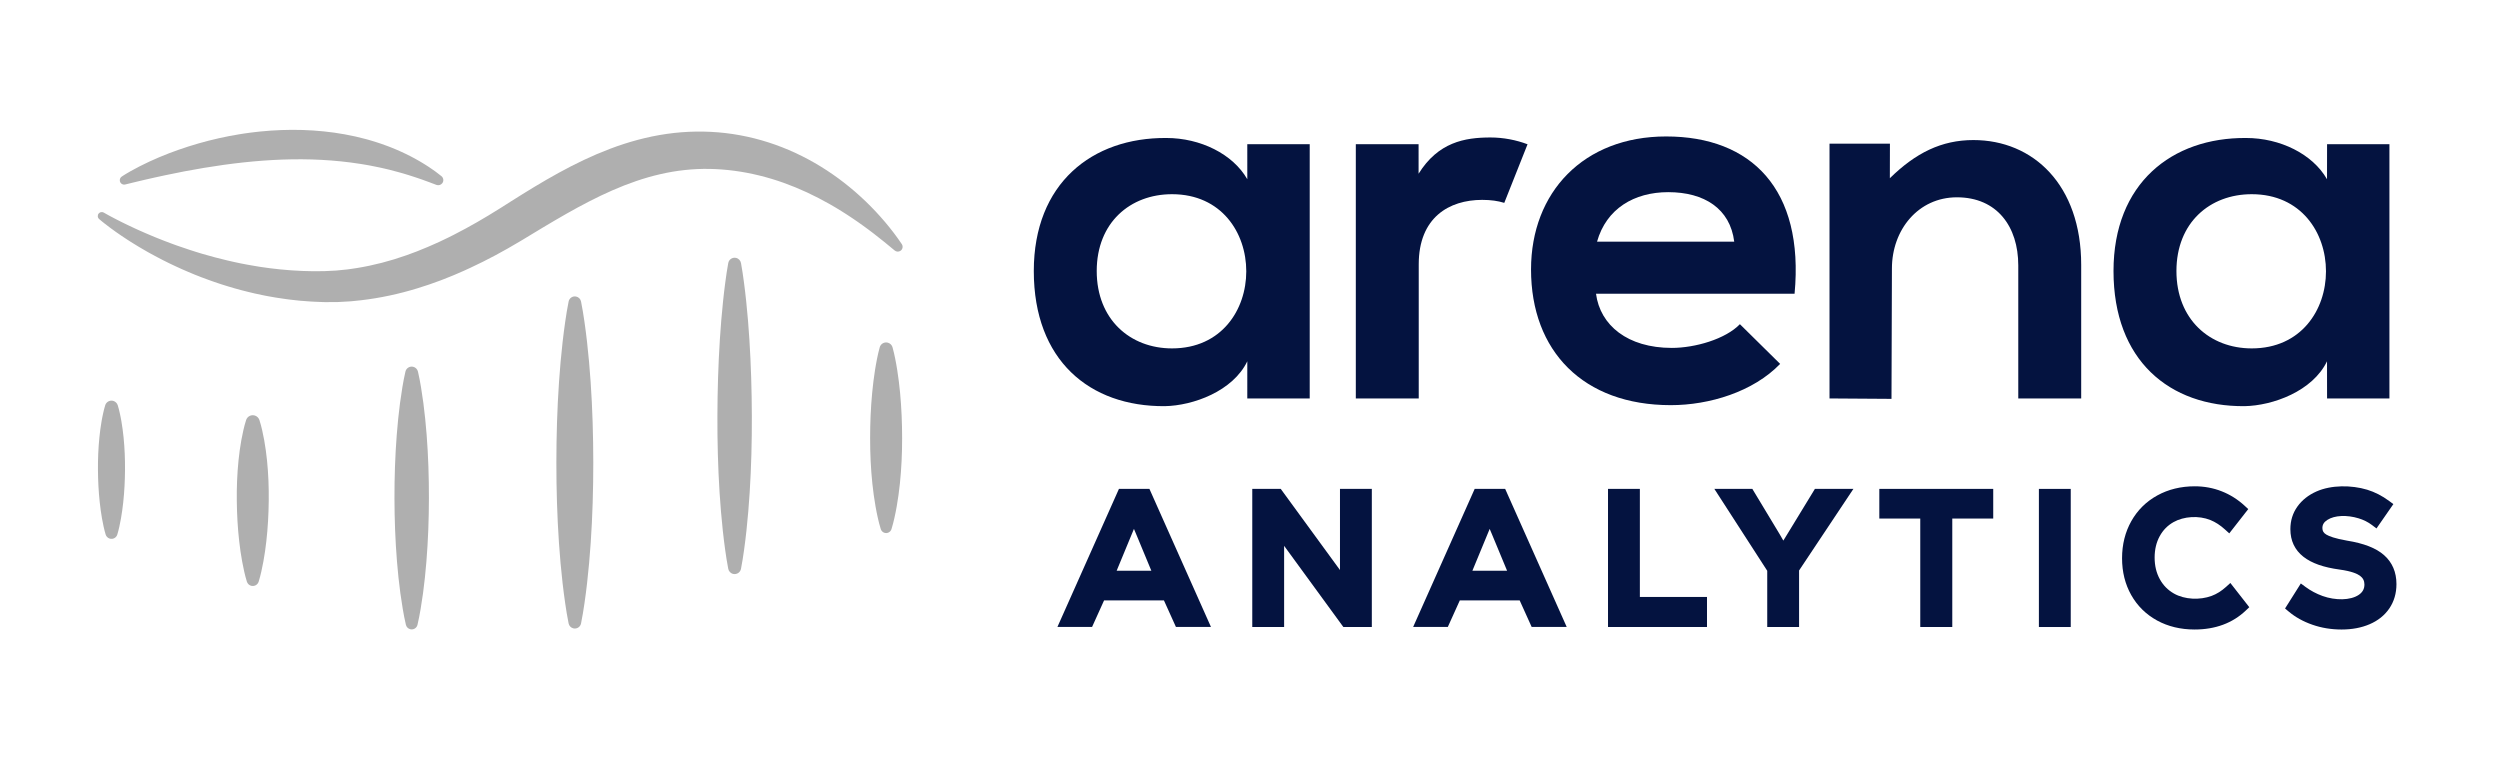
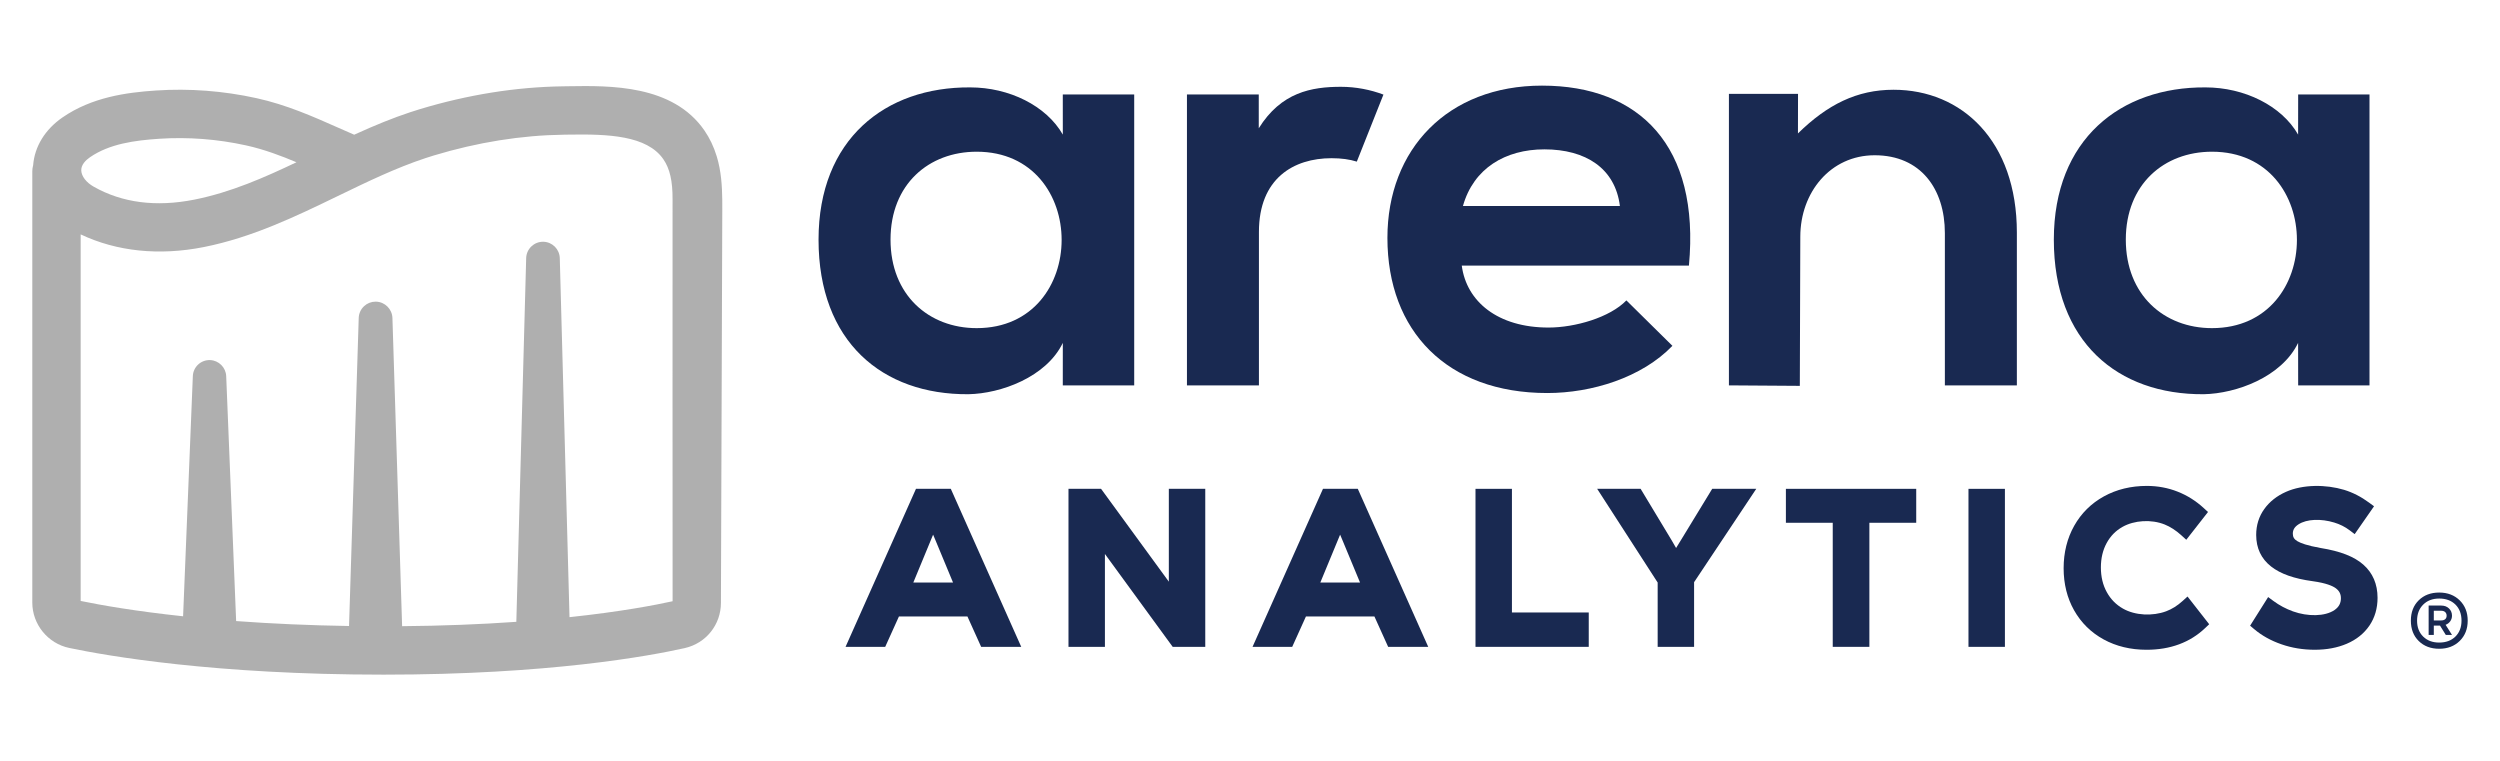
<svg xmlns="http://www.w3.org/2000/svg" width="100%" height="100%" viewBox="0 0 365 111" version="1.1" xml:space="preserve" style="fill-rule:evenodd;clip-rule:evenodd;stroke-linejoin:round;stroke-miterlimit:2;">
-   <g transform="matrix(1,0,0,1,-562,-2136)">
-     <g id="Artboard1" transform="matrix(1,0,0,1,-0.272833,-0.00843641)">
-       <rect x="562.273" y="2136.01" width="364.159" height="110.869" style="fill:none;" />
-       <g transform="matrix(1.0527,0,0,1.0527,-39.0478,-117.276)">
-         <g transform="matrix(1,0,0,1,728.485,2221.88)">
-           <path d="M0,-8.045C0.069,-7.878 0.147,-7.696 0.233,-7.494C0.347,-7.194 0.44,-6.969 0.495,-6.866L2.413,-2.244L-2.398,-2.244L0,-8.045ZM2.145,-13.6L-2.078,-13.6L-10.614,5.555L-5.807,5.555L-4.142,1.87L4.159,1.87L5.824,5.555L10.683,5.555L2.145,-13.6Z" style="fill:rgb(4,19,64);fill-rule:nonzero;" />
-         </g>
-         <g transform="matrix(1,0,0,1,757.06,2227.44)">
-           <path d="M0,-19.155L0,-7.9L-8.215,-19.155L-12.164,-19.155L-12.164,0L-7.747,0L-7.747,-11.256C-7.741,-11.248 -7.735,-11.241 -7.729,-11.233L0.468,0L4.417,0L4.417,-19.155L0,-19.155Z" style="fill:rgb(4,19,64);fill-rule:nonzero;" />
-         </g>
-         <g transform="matrix(1,0,0,1,777.823,2221.88)">
-           <path d="M0,-8.045C0.069,-7.878 0.147,-7.696 0.233,-7.494C0.347,-7.194 0.44,-6.969 0.495,-6.866L2.413,-2.244L-2.398,-2.244L0,-8.045ZM2.145,-13.6L-2.078,-13.6L-10.615,5.555L-5.807,5.555L-4.142,1.87L4.158,1.87L5.823,5.555L10.683,5.555L2.145,-13.6Z" style="fill:rgb(4,19,64);fill-rule:nonzero;" />
-         </g>
-         <g transform="matrix(1,0,0,1,798.651,2212.45)">
-           <path d="M0,10.823L0,-4.166L-4.417,-4.166L-4.417,14.989L9.312,14.989L9.312,10.823L0,10.823Z" style="fill:rgb(4,19,64);fill-rule:nonzero;" />
-         </g>
-         <g transform="matrix(1,0,0,1,822.928,2227.44)">
-           <path d="M0,-19.155L-3.796,-12.93C-4.015,-12.582 -4.209,-12.269 -4.378,-11.983C-4.528,-12.247 -4.703,-12.55 -4.9,-12.891L-8.677,-19.155L-13.946,-19.155L-6.611,-7.796L-6.611,0L-2.195,0L-2.195,-7.838L5.341,-19.155L0,-19.155Z" style="fill:rgb(4,19,64);fill-rule:nonzero;" />
-         </g>
-         <g transform="matrix(1,0,0,1,831.862,2227.44)">
-           <path d="M0,-19.155L0,-15.041L5.679,-15.041L5.679,0L10.119,0L10.119,-15.041L15.798,-15.041L15.798,-19.155L0,-19.155Z" style="fill:rgb(4,19,64);fill-rule:nonzero;" />
-         </g>
-         <g transform="matrix(1,0,0,1,-67.8585,1969.66)">
-           <rect x="921.852" y="238.627" width="4.417" height="19.155" style="fill:rgb(4,19,64);" />
-         </g>
-         <g transform="matrix(1,0,0,1,880.548,2214.38)">
-           <path d="M0,6.954L-0.594,7.493C-1.227,8.067 -1.901,8.49 -2.599,8.747C-4.223,9.35 -6.344,9.265 -7.825,8.42C-8.67,7.939 -9.313,7.284 -9.788,6.421C-10.262,5.564 -10.503,4.556 -10.503,3.427C-10.503,2.315 -10.266,1.318 -9.801,0.467C-9.332,-0.386 -8.704,-1.024 -7.878,-1.489C-6.46,-2.288 -4.4,-2.43 -2.769,-1.776C-2.077,-1.497 -1.396,-1.055 -0.746,-0.464L-0.151,0.075L2.481,-3.292L1.977,-3.758C1.032,-4.628 -0.035,-5.301 -1.193,-5.756C-2.36,-6.22 -3.621,-6.454 -4.938,-6.454C-6.856,-6.454 -8.604,-6.028 -10.129,-5.188C-11.666,-4.343 -12.881,-3.143 -13.738,-1.619C-14.589,-0.109 -15.02,1.622 -15.02,3.528C-15.02,5.419 -14.594,7.132 -13.751,8.625C-12.902,10.13 -11.696,11.318 -10.166,12.156C-8.648,12.987 -6.897,13.408 -4.963,13.408C-2.087,13.408 0.302,12.524 2.137,10.779L2.626,10.314L0,6.954Z" style="fill:rgb(4,19,64);fill-rule:nonzero;" />
-         </g>
-         <g transform="matrix(1,0,0,1,901.855,2218.05)">
-           <path d="M0,-0.585C-1.1,-1.554 -2.787,-2.212 -5.147,-2.592C-6.834,-2.886 -7.622,-3.204 -7.988,-3.421C-8.377,-3.65 -8.543,-3.922 -8.543,-4.331C-8.543,-4.804 -8.332,-5.153 -7.858,-5.461C-6.85,-6.118 -5.124,-6.169 -3.533,-5.686C-2.839,-5.479 -2.209,-5.162 -1.661,-4.748L-1.043,-4.278L1.301,-7.654L0.721,-8.084C-0.253,-8.805 -1.281,-9.331 -2.335,-9.651C-4.521,-10.306 -7.31,-10.324 -9.375,-9.403C-10.477,-8.914 -11.36,-8.216 -12,-7.326C-12.652,-6.419 -12.983,-5.36 -12.983,-4.179C-12.983,-2.58 -12.374,-1.293 -11.174,-0.352C-10.038,0.54 -8.388,1.123 -6.133,1.427C-4.472,1.656 -3.699,2.015 -3.341,2.277C-2.913,2.591 -2.713,2.977 -2.713,3.492C-2.713,4.103 -2.96,4.559 -3.486,4.923C-4.647,5.718 -6.744,5.726 -8.517,5.09C-9.38,4.778 -10.178,4.353 -10.888,3.828L-11.533,3.351L-13.721,6.823L-13.225,7.24C-12.303,8.019 -11.192,8.638 -9.924,9.076C-8.667,9.516 -7.307,9.739 -5.88,9.739C-4.439,9.739 -3.136,9.495 -2.005,9.01C-0.832,8.51 0.092,7.769 0.742,6.813C1.397,5.85 1.729,4.716 1.729,3.442C1.729,1.778 1.147,0.423 0,-0.585" style="fill:rgb(4,19,64);fill-rule:nonzero;" />
-         </g>
-         <g transform="matrix(1,0,0,1,733.765,2167.63)">
-           <path d="M0,21.171C-5.794,21.171 -10.442,17.166 -10.442,10.442C-10.442,3.719 -5.794,-0.215 0,-0.215C13.733,-0.215 13.733,21.171 0,21.171M10.442,-2.289C8.44,-5.794 3.935,-8.011 -0.786,-8.011C-11.086,-8.083 -19.169,-1.717 -19.169,10.442C-19.169,22.816 -11.444,29.254 -1.001,29.182C2.933,29.111 8.44,27.108 10.442,22.96L10.44,28.11L19.098,28.11L19.098,-7.153L10.44,-7.153L10.442,-2.289Z" style="fill:rgb(4,19,64);fill-rule:nonzero;" />
-         </g>
-         <g transform="matrix(1,0,0,1,777.926,2195.74)">
-           <path d="M0,-36.193C-3.577,-36.193 -7.245,-35.529 -9.963,-31.165L-9.964,-35.262L-18.669,-35.262L-18.669,0L-9.943,0L-9.943,-18.597C-9.943,-25.105 -5.723,-27.538 -1.145,-27.538C0.06,-27.538 1.047,-27.397 1.921,-27.123L5.148,-35.249C3.584,-35.84 1.81,-36.193 0,-36.193" style="fill:rgb(4,19,64);fill-rule:nonzero;" />
-         </g>
-         <g transform="matrix(1,0,0,1,792.713,2182.08)">
-           <path d="M0,-8.082C1.287,-12.66 5.15,-14.949 9.871,-14.949C14.878,-14.949 18.454,-12.66 19.026,-8.082L0,-8.082ZM9.585,-22.674C-1.859,-22.674 -9.155,-14.949 -9.155,-4.22C-9.155,7.081 -1.931,14.592 10.229,14.592C15.594,14.592 21.673,12.732 25.393,8.869L19.813,3.362C17.811,5.436 13.59,6.653 10.371,6.653C4.221,6.653 0.43,3.505 -0.143,-0.858L27.395,-0.858C28.754,-15.377 21.387,-22.674 9.585,-22.674" style="fill:rgb(4,19,64);fill-rule:nonzero;" />
-         </g>
-         <g transform="matrix(1,0,0,1,844.911,2195.8)">
-           <path d="M0,-35.894C-4.435,-35.894 -8.011,-34.106 -11.588,-30.601L-11.578,-35.393L-19.956,-35.393L-19.956,-0.059L-11.36,0L-11.301,-18.084C-11.301,-23.448 -7.653,-27.954 -2.289,-27.954C3.29,-27.954 6.223,-23.877 6.223,-18.513L6.223,-0.059L14.949,-0.059L14.949,-18.585C14.949,-29.671 8.297,-35.894 0,-35.894" style="fill:rgb(4,19,64);fill-rule:nonzero;" />
-         </g>
-         <g transform="matrix(1,0,0,1,883.511,2167.63)">
-           <path d="M0,21.171C-5.794,21.171 -10.442,17.166 -10.442,10.442C-10.442,3.719 -5.794,-0.215 0,-0.215C13.733,-0.215 13.733,21.171 0,21.171M10.45,-7.153L10.442,-2.289C8.44,-5.794 3.934,-8.011 -0.787,-8.011C-11.087,-8.083 -19.169,-1.717 -19.169,10.442C-19.169,22.816 -11.444,29.254 -1.002,29.182C2.933,29.111 8.44,27.108 10.442,22.96L10.45,28.11L19.098,28.11L19.098,-7.153L10.45,-7.153Z" style="fill:rgb(4,19,64);fill-rule:nonzero;" />
-         </g>
-         <g transform="matrix(1,0,0,1,588.109,2159.71)">
-           <path d="M0,5.254L0.313,5.052L0.625,4.86C0.832,4.735 1.043,4.615 1.253,4.494C1.675,4.257 2.101,4.029 2.531,3.811C3.393,3.372 4.27,2.971 5.158,2.592C6.937,1.84 8.765,1.205 10.626,0.667C12.487,0.132 14.386,-0.292 16.307,-0.608L17.028,-0.72L17.753,-0.821C17.994,-0.855 18.236,-0.881 18.479,-0.91C18.721,-0.939 18.963,-0.968 19.206,-0.99C19.691,-1.039 20.179,-1.079 20.666,-1.115C21.154,-1.143 21.643,-1.177 22.132,-1.191C24.088,-1.264 26.056,-1.207 28.014,-1.007C29.971,-0.807 31.918,-0.459 33.822,0.054C33.941,0.087 34.061,0.115 34.179,0.151L34.534,0.256C34.77,0.328 35.007,0.393 35.241,0.471L35.943,0.7C36.177,0.778 36.407,0.868 36.639,0.951L36.985,1.078C37.101,1.121 37.215,1.169 37.329,1.213C37.559,1.304 37.786,1.395 38.013,1.491C38.463,1.692 38.916,1.879 39.356,2.101C39.799,2.312 40.235,2.539 40.666,2.772C40.882,2.887 41.093,3.015 41.305,3.135C41.518,3.256 41.729,3.38 41.935,3.513C42.142,3.644 42.349,3.772 42.553,3.906C42.756,4.042 42.957,4.181 43.157,4.32L43.456,4.53C43.555,4.602 43.651,4.676 43.748,4.75C43.942,4.898 44.135,5.047 44.325,5.198C44.632,5.44 44.684,5.885 44.441,6.191C44.247,6.436 43.924,6.518 43.646,6.417L43.621,6.408C43.4,6.327 43.182,6.246 42.965,6.162L42.641,6.037L42.313,5.92L41.662,5.682C41.442,5.609 41.226,5.532 41.009,5.457C40.793,5.379 40.572,5.314 40.354,5.242C40.136,5.172 39.921,5.096 39.7,5.033C39.48,4.969 39.263,4.902 39.045,4.835C38.828,4.766 38.605,4.712 38.387,4.65C37.949,4.524 37.508,4.415 37.069,4.301C36.625,4.204 36.189,4.084 35.744,3.997C35.302,3.901 34.857,3.816 34.415,3.729C34.194,3.684 33.97,3.651 33.748,3.611C33.525,3.573 33.304,3.535 33.08,3.502C29.516,2.941 25.903,2.773 22.28,2.903C18.656,3.034 15.025,3.452 11.396,4.054C9.579,4.351 7.767,4.707 5.949,5.091C5.494,5.184 5.04,5.285 4.586,5.387C4.131,5.484 3.679,5.594 3.223,5.696C2.769,5.803 2.313,5.909 1.858,6.02L0.503,6.351L0.475,6.358C0.148,6.438 -0.182,6.238 -0.262,5.91C-0.325,5.652 -0.212,5.391 0,5.254" style="fill:rgb(175,175,175);fill-rule:nonzero;" />
-         </g>
-         <g transform="matrix(1,0,0,1,585.624,2171.11)">
-           <path d="M0,-1.137C0.125,-1.065 0.263,-0.987 0.396,-0.914L0.803,-0.69C1.075,-0.542 1.35,-0.397 1.626,-0.256L2.455,0.166L2.873,0.371C3.012,0.44 3.151,0.508 3.292,0.574C3.571,0.708 3.851,0.842 4.134,0.97L4.555,1.166L4.979,1.356C5.26,1.485 5.545,1.606 5.829,1.729C6.111,1.855 6.397,1.974 6.683,2.092L7.11,2.27L7.541,2.442C7.828,2.557 8.113,2.674 8.402,2.782C8.691,2.891 8.978,3.006 9.268,3.11L10.135,3.427C10.717,3.629 11.297,3.834 11.883,4.02C12.465,4.218 13.054,4.389 13.64,4.571C14.818,4.909 15.997,5.236 17.187,5.508C17.482,5.584 17.782,5.643 18.079,5.71C18.378,5.772 18.674,5.844 18.973,5.9C19.571,6.012 20.167,6.136 20.767,6.23C21.066,6.28 21.365,6.333 21.664,6.38L22.564,6.506L23.015,6.569L23.466,6.62L24.366,6.724C24.667,6.757 24.968,6.777 25.269,6.804L25.72,6.843C25.87,6.856 26.021,6.869 26.171,6.875L27.073,6.924C27.224,6.932 27.373,6.943 27.523,6.949L27.975,6.961L28.876,6.984C29.026,6.99 29.176,6.986 29.326,6.985L29.776,6.981L30.227,6.978L30.451,6.976C30.526,6.976 30.601,6.975 30.674,6.97L31.557,6.926L31.997,6.905L32.217,6.894L32.438,6.872L33.317,6.784L33.757,6.741C33.903,6.728 34.049,6.699 34.195,6.68L35.071,6.549C37.403,6.175 39.709,5.573 41.96,4.774L42.801,4.463L43.221,4.308C43.291,4.281 43.361,4.257 43.431,4.229L44.887,3.634C45.025,3.578 45.162,3.514 45.3,3.454L46.124,3.09C46.261,3.028 46.398,2.97 46.535,2.906L46.942,2.711C47.485,2.45 48.031,2.198 48.566,1.915C50.718,0.819 52.819,-0.399 54.883,-1.699L55.271,-1.941L55.667,-2.194L56.467,-2.703L58.079,-3.714C59.16,-4.388 60.258,-5.049 61.374,-5.696C62.489,-6.344 63.629,-6.967 64.791,-7.567C65.955,-8.164 67.146,-8.729 68.365,-9.253C69.586,-9.772 70.836,-10.248 72.115,-10.664C73.395,-11.076 74.703,-11.429 76.035,-11.705C77.366,-11.978 78.72,-12.174 80.083,-12.284C81.446,-12.391 82.817,-12.41 84.182,-12.342C86.907,-12.206 89.6,-11.706 92.171,-10.88C94.742,-10.054 97.186,-8.909 99.445,-7.519C100.576,-6.824 101.662,-6.067 102.699,-5.259C103.217,-4.853 103.724,-4.437 104.22,-4.01C104.468,-3.797 104.707,-3.574 104.951,-3.356C105.193,-3.138 105.429,-2.911 105.666,-2.689C105.901,-2.463 106.129,-2.23 106.36,-2.001C106.589,-1.77 106.813,-1.535 107.037,-1.3C107.258,-1.063 107.475,-0.821 107.692,-0.582C107.909,-0.341 108.119,-0.094 108.33,0.151C109.166,1.137 109.95,2.161 110.666,3.229C110.871,3.537 110.789,3.952 110.481,4.157C110.229,4.326 109.904,4.3 109.682,4.115L109.68,4.113C108.717,3.31 107.756,2.524 106.776,1.772L106.039,1.214C105.79,1.033 105.545,0.849 105.295,0.67C105.044,0.494 104.798,0.312 104.547,0.138C104.294,-0.034 104.044,-0.21 103.79,-0.378C103.535,-0.546 103.285,-0.719 103.029,-0.882C102.771,-1.044 102.519,-1.212 102.259,-1.369C101.745,-1.689 101.228,-2.001 100.703,-2.297C99.655,-2.893 98.591,-3.444 97.512,-3.946C95.353,-4.947 93.129,-5.747 90.864,-6.298C88.603,-6.851 86.298,-7.161 83.999,-7.203C82.852,-7.224 81.706,-7.171 80.566,-7.047C79.427,-6.926 78.294,-6.732 77.169,-6.472C76.044,-6.216 74.929,-5.894 73.823,-5.515C72.717,-5.14 71.621,-4.708 70.534,-4.231C69.446,-3.758 68.368,-3.237 67.297,-2.687C66.223,-2.139 65.159,-1.552 64.095,-0.95C63.03,-0.347 61.971,0.282 60.905,0.917L59.308,1.882L58.506,2.368L58.102,2.612L57.685,2.86C55.465,4.19 53.173,5.426 50.802,6.525C50.215,6.808 49.61,7.062 49.011,7.324L48.561,7.519C48.409,7.583 48.256,7.642 48.104,7.704L47.19,8.069C47.037,8.129 46.887,8.193 46.732,8.249L46.268,8.416L45.339,8.75L45.107,8.833C45.029,8.86 44.95,8.884 44.872,8.91L44.401,9.061L43.46,9.363C40.938,10.138 38.331,10.703 35.685,11.012L34.689,11.116C34.523,11.131 34.359,11.155 34.192,11.163L33.692,11.192L32.692,11.248L32.442,11.261L31.69,11.267L30.688,11.272C30.604,11.273 30.521,11.271 30.439,11.267L29.209,11.217C29.045,11.209 28.881,11.206 28.718,11.191L27.736,11.118L27.246,11.081C27.083,11.066 26.92,11.047 26.757,11.03L25.781,10.921C25.618,10.904 25.457,10.881 25.295,10.857L24.81,10.786C24.486,10.738 24.162,10.696 23.841,10.642L22.876,10.472L22.395,10.384L21.917,10.284L20.961,10.082C20.644,10.009 20.328,9.93 20.012,9.855C19.378,9.711 18.754,9.529 18.128,9.359C17.814,9.273 17.506,9.174 17.195,9.082C16.886,8.987 16.574,8.898 16.268,8.793L15.347,8.485C15.04,8.382 14.737,8.267 14.433,8.159C13.823,7.946 13.225,7.703 12.624,7.469C12.029,7.218 11.432,6.978 10.845,6.712C10.255,6.454 9.675,6.174 9.095,5.899L8.231,5.47C7.944,5.327 7.661,5.173 7.377,5.025C7.092,4.878 6.811,4.723 6.529,4.569L6.108,4.336L5.692,4.096C5.414,3.937 5.137,3.778 4.862,3.612C4.587,3.447 4.313,3.282 4.043,3.111L3.636,2.856L3.231,2.596C2.963,2.423 2.697,2.245 2.432,2.066C1.901,1.709 1.379,1.339 0.866,0.956C0.609,0.765 0.354,0.57 0.103,0.372C-0.024,0.273 -0.15,0.174 -0.274,0.072C-0.4,-0.032 -0.521,-0.132 -0.651,-0.244C-0.884,-0.443 -0.912,-0.793 -0.713,-1.025C-0.536,-1.231 -0.241,-1.277 -0.015,-1.146L0,-1.137Z" style="fill:rgb(175,175,175);fill-rule:nonzero;" />
-         </g>
-         <g transform="matrix(1,0,0,1,587.547,2214.57)">
-           <path d="M0,-17.886C0.117,-17.512 0.208,-17.139 0.29,-16.765C0.334,-16.578 0.368,-16.391 0.407,-16.204L0.511,-15.644C0.639,-14.896 0.736,-14.149 0.812,-13.402C0.96,-11.907 1.02,-10.412 1.009,-8.917C0.997,-7.423 0.924,-5.928 0.763,-4.433C0.682,-3.686 0.58,-2.938 0.448,-2.191C0.382,-1.817 0.311,-1.444 0.227,-1.07C0.144,-0.696 0.054,-0.323 -0.062,0.051C-0.198,0.497 -0.671,0.747 -1.116,0.609C-1.392,0.525 -1.594,0.307 -1.675,0.051C-1.789,-0.323 -1.88,-0.696 -1.963,-1.07C-2.047,-1.444 -2.117,-1.817 -2.185,-2.191C-2.315,-2.938 -2.418,-3.686 -2.498,-4.433C-2.659,-5.928 -2.733,-7.423 -2.744,-8.917C-2.755,-10.412 -2.696,-11.907 -2.547,-13.402C-2.473,-14.149 -2.375,-14.896 -2.246,-15.644L-2.144,-16.204C-2.104,-16.391 -2.07,-16.578 -2.026,-16.765C-1.944,-17.139 -1.853,-17.512 -1.736,-17.886C-1.586,-18.365 -1.076,-18.633 -0.597,-18.483C-0.303,-18.391 -0.087,-18.158 0,-17.886" style="fill:rgb(175,175,175);fill-rule:nonzero;" />
-         </g>
-         <g transform="matrix(1,0,0,1,607.195,2221.07)">
-           <path d="M0,-22.336C0.153,-21.869 0.272,-21.402 0.38,-20.935C0.487,-20.468 0.584,-20 0.667,-19.533C0.834,-18.599 0.959,-17.665 1.056,-16.731C1.246,-14.862 1.315,-12.994 1.294,-11.125C1.274,-9.257 1.171,-7.388 0.961,-5.52C0.854,-4.586 0.724,-3.651 0.552,-2.717C0.466,-2.25 0.374,-1.783 0.266,-1.316C0.158,-0.849 0.042,-0.382 -0.105,0.085C-0.248,0.536 -0.729,0.786 -1.179,0.643C-1.453,0.557 -1.654,0.34 -1.736,0.085C-1.884,-0.382 -2,-0.849 -2.107,-1.316C-2.216,-1.783 -2.308,-2.25 -2.394,-2.717C-2.565,-3.651 -2.696,-4.586 -2.803,-5.52C-3.014,-7.388 -3.116,-9.257 -3.136,-11.125C-3.157,-12.994 -3.088,-14.862 -2.897,-16.731C-2.801,-17.665 -2.676,-18.599 -2.509,-19.533C-2.426,-20 -2.329,-20.468 -2.222,-20.935C-2.114,-21.402 -1.995,-21.869 -1.842,-22.336C-1.675,-22.845 -1.127,-23.122 -0.618,-22.955C-0.316,-22.855 -0.094,-22.616 0,-22.336" style="fill:rgb(175,175,175);fill-rule:nonzero;" />
-         </g>
-         <g transform="matrix(1,0,0,1,629.183,2227.08)">
-           <path d="M0,-35.067C0.172,-34.335 0.307,-33.603 0.429,-32.872C0.551,-32.14 0.659,-31.408 0.755,-30.676C0.945,-29.213 1.094,-27.749 1.206,-26.285C1.433,-23.358 1.526,-20.431 1.522,-17.504C1.516,-14.576 1.411,-11.649 1.173,-8.722C1.056,-7.258 0.901,-5.795 0.706,-4.331C0.607,-3.599 0.496,-2.867 0.371,-2.136C0.246,-1.404 0.109,-0.672 -0.065,0.06C-0.171,0.503 -0.616,0.776 -1.059,0.67C-1.371,0.596 -1.599,0.352 -1.669,0.06C-1.844,-0.672 -1.98,-1.404 -2.105,-2.136C-2.23,-2.867 -2.342,-3.599 -2.44,-4.331C-2.636,-5.795 -2.79,-7.258 -2.908,-8.722C-3.146,-11.649 -3.25,-14.576 -3.257,-17.504C-3.261,-20.431 -3.167,-23.358 -2.94,-26.285C-2.828,-27.749 -2.68,-29.213 -2.489,-30.676C-2.394,-31.408 -2.285,-32.14 -2.163,-32.872C-2.041,-33.603 -1.906,-34.335 -1.734,-35.067C-1.622,-35.546 -1.143,-35.843 -0.663,-35.731C-0.323,-35.651 -0.075,-35.385 0,-35.067" style="fill:rgb(175,175,175);fill-rule:nonzero;" />
-         </g>
-         <g transform="matrix(1,0,0,1,651.802,2226.95)">
-           <path d="M0,-44.655C0.188,-43.725 0.336,-42.794 0.471,-41.864C0.607,-40.934 0.722,-40.003 0.83,-39.073C1.042,-37.212 1.206,-35.352 1.332,-33.491C1.587,-29.77 1.695,-26.048 1.699,-22.327C1.701,-18.606 1.593,-14.884 1.34,-11.163C1.214,-9.302 1.049,-7.442 0.837,-5.581C0.779,-5.116 0.728,-4.651 0.667,-4.186C0.604,-3.72 0.546,-3.255 0.475,-2.79C0.339,-1.86 0.19,-0.929 0,0.001C-0.097,0.477 -0.562,0.783 -1.037,0.686C-1.392,0.613 -1.653,0.335 -1.722,0.001C-1.912,-0.929 -2.061,-1.86 -2.196,-2.79C-2.268,-3.255 -2.325,-3.72 -2.388,-4.186C-2.449,-4.651 -2.501,-5.116 -2.558,-5.581C-2.771,-7.442 -2.936,-9.302 -3.061,-11.163C-3.313,-14.884 -3.423,-18.606 -3.421,-22.327C-3.417,-26.048 -3.309,-29.77 -3.054,-33.491C-2.928,-35.352 -2.764,-37.212 -2.552,-39.073C-2.443,-40.003 -2.329,-40.934 -2.192,-41.864C-2.058,-42.794 -1.91,-43.725 -1.722,-44.655C-1.625,-45.131 -1.162,-45.438 -0.687,-45.342C-0.33,-45.269 -0.068,-44.99 0,-44.655" style="fill:rgb(175,175,175);fill-rule:nonzero;" />
-         </g>
-         <g transform="matrix(1,0,0,1,673.986,2219.37)">
-           <path d="M0,-42.409C0.163,-41.525 0.291,-40.642 0.408,-39.758C0.527,-38.875 0.628,-37.991 0.722,-37.107C0.812,-36.224 0.897,-35.34 0.971,-34.456C1.044,-33.573 1.106,-32.689 1.165,-31.805C1.39,-28.271 1.493,-24.737 1.505,-21.202C1.518,-17.668 1.429,-14.133 1.206,-10.599C1.093,-8.831 0.948,-7.064 0.757,-5.297L0.604,-3.971C0.546,-3.53 0.495,-3.088 0.431,-2.646C0.309,-1.763 0.174,-0.879 0,0.005C-0.096,0.493 -0.568,0.81 -1.056,0.715C-1.425,0.643 -1.697,0.353 -1.766,0.005C-1.938,-0.879 -2.074,-1.763 -2.196,-2.646C-2.261,-3.088 -2.312,-3.53 -2.37,-3.971L-2.522,-5.297C-2.714,-7.064 -2.858,-8.831 -2.972,-10.599C-3.194,-14.133 -3.283,-17.668 -3.271,-21.202C-3.259,-24.737 -3.155,-28.271 -2.93,-31.805C-2.872,-32.689 -2.81,-33.573 -2.736,-34.456C-2.662,-35.34 -2.578,-36.224 -2.487,-37.107C-2.394,-37.991 -2.293,-38.875 -2.174,-39.758C-2.057,-40.642 -1.929,-41.525 -1.766,-42.409C-1.676,-42.897 -1.207,-43.219 -0.72,-43.129C-0.344,-43.06 -0.066,-42.763 0,-42.409" style="fill:rgb(175,175,175);fill-rule:nonzero;" />
-         </g>
-         <g transform="matrix(1,0,0,1,695.002,2213.73)">
-           <path d="M0,-25.085C0.148,-24.56 0.264,-24.034 0.37,-23.509C0.425,-23.246 0.472,-22.983 0.52,-22.72C0.568,-22.458 0.611,-22.195 0.653,-21.932C0.82,-20.881 0.947,-19.83 1.048,-18.779C1.245,-16.677 1.332,-14.575 1.332,-12.473C1.334,-10.371 1.24,-8.269 1.021,-6.167C0.909,-5.116 0.769,-4.065 0.582,-3.014C0.491,-2.488 0.384,-1.963 0.267,-1.437C0.149,-0.912 0.02,-0.386 -0.146,0.139C-0.275,0.548 -0.712,0.775 -1.121,0.646C-1.37,0.567 -1.553,0.37 -1.627,0.139C-1.793,-0.386 -1.923,-0.912 -2.041,-1.437C-2.158,-1.963 -2.266,-2.488 -2.356,-3.014C-2.543,-4.065 -2.683,-5.116 -2.795,-6.167C-3.015,-8.269 -3.108,-10.371 -3.106,-12.473C-3.106,-14.575 -3.02,-16.677 -2.821,-18.779C-2.721,-19.83 -2.594,-20.881 -2.427,-21.932C-2.386,-22.195 -2.343,-22.458 -2.294,-22.72C-2.246,-22.983 -2.199,-23.246 -2.145,-23.509C-2.038,-24.034 -1.922,-24.56 -1.773,-25.085C-1.636,-25.575 -1.126,-25.86 -0.637,-25.721C-0.317,-25.631 -0.085,-25.382 0,-25.085" style="fill:rgb(175,175,175);fill-rule:nonzero;" />
-         </g>
-       </g>
+   <g transform="matrix(0.124765,0,0,0.124765,159.73,48.5755)">
+     <g transform="matrix(8.33333,0,0,8.33333,-188.325,313.985)">
+       <path d="M0,-9.32C0.081,-9.127 0.171,-8.916 0.271,-8.682C0.402,-8.334 0.511,-8.074 0.573,-7.955L2.796,-2.6L-2.778,-2.6L0,-9.32ZM2.485,-15.755L-2.406,-15.755L-12.295,6.435L-6.727,6.435L-4.797,2.165L4.818,2.165L6.746,6.435L12.375,6.435L2.485,-15.755Z" style="fill:rgb(25,41,81);fill-rule:nonzero;" />
+     </g>
+     <g transform="matrix(8.33333,0,0,8.33333,87.5208,367.605)">
+       <path d="M0,-22.189L0,-9.152L-9.516,-22.189L-14.091,-22.189L-14.091,0L-8.975,0L-8.975,-13.039C-8.968,-13.03 -8.961,-13.021 -8.954,-13.012L0.543,0L5.116,0L5.116,-22.189L0,-22.189Z" style="fill:rgb(25,41,81);fill-rule:nonzero;" />
+     </g>
+     <g transform="matrix(8.33333,0,0,8.33333,287.952,313.985)">
+       <path d="M0,-9.32C0.08,-9.127 0.17,-8.916 0.271,-8.682C0.401,-8.334 0.511,-8.074 0.573,-7.955L2.796,-2.6L-2.778,-2.6L0,-9.32ZM2.484,-15.755L-2.407,-15.755L-12.297,6.435L-6.727,6.435L-4.798,2.165L4.817,2.165L6.746,6.435L12.374,6.435L2.484,-15.755Z" style="fill:rgb(25,41,81);fill-rule:nonzero;" />
+     </g>
+     <g transform="matrix(8.33333,0,0,8.33333,489.011,222.913)">
+       <path d="M0,12.537L0,-4.826L-5.116,-4.826L-5.116,17.363L10.787,17.363L10.787,12.537L0,12.537Z" style="fill:rgb(25,41,81);fill-rule:nonzero;" />
+     </g>
+     <g transform="matrix(8.33333,0,0,8.33333,723.369,367.605)">
+       <path d="M0,-22.189L-4.396,-14.977C-4.65,-14.575 -4.876,-14.211 -5.071,-13.881C-5.245,-14.187 -5.447,-14.537 -5.677,-14.932L-10.051,-22.189L-16.154,-22.189L-7.658,-9.03L-7.658,0L-2.543,0L-2.543,-9.08L6.187,-22.189L0,-22.189Z" style="fill:rgb(25,41,81);fill-rule:nonzero;" />
+     </g>
+     <g transform="matrix(8.33333,0,0,8.33333,809.607,367.605)">
+       <path d="M0,-22.189L0,-17.423L6.578,-17.423L6.578,0L11.723,0L11.723,-17.423L18.301,-17.423L18.301,-22.189L0,-22.189Z" style="fill:rgb(25,41,81);fill-rule:nonzero;" />
+     </g>
+     <g transform="matrix(8.33333,0,0,8.33333,-7469.73,-4331.72)">
+       <rect x="1019.16" y="541.731" width="5.116" height="22.189" style="fill:rgb(25,41,81);" />
+     </g>
+     <g transform="matrix(8.33333,0,0,8.33333,1279.59,241.585)">
+       <path d="M0,8.055L-0.687,8.679C-1.421,9.344 -2.202,9.834 -3.011,10.132C-4.892,10.831 -7.349,10.732 -9.064,9.753C-10.044,9.196 -10.788,8.437 -11.338,7.437C-11.888,6.445 -12.166,5.277 -12.166,3.97C-12.166,2.68 -11.892,1.526 -11.353,0.54C-10.811,-0.448 -10.083,-1.187 -9.126,-1.726C-7.483,-2.651 -5.097,-2.815 -3.207,-2.058C-2.406,-1.735 -1.617,-1.223 -0.863,-0.538L-0.175,0.087L2.875,-3.814L2.29,-4.353C1.196,-5.362 -0.04,-6.141 -1.383,-6.669C-2.734,-7.206 -4.194,-7.477 -5.721,-7.477C-7.942,-7.477 -9.966,-6.983 -11.733,-6.011C-13.514,-5.032 -14.921,-3.642 -15.914,-1.876C-16.899,-0.127 -17.398,1.879 -17.398,4.086C-17.398,6.276 -16.904,8.262 -15.929,9.991C-14.946,11.734 -13.55,13.11 -11.776,14.081C-10.018,15.044 -7.989,15.532 -5.748,15.532C-2.418,15.532 0.35,14.507 2.475,12.486L3.042,11.947L0,8.055Z" style="fill:rgb(25,41,81);fill-rule:nonzero;" />
+     </g>
+     <g transform="matrix(8.33333,0,0,8.33333,1485.28,277.004)">
+       <path d="M0,-0.678C-1.274,-1.801 -3.229,-2.563 -5.963,-3.003C-7.917,-3.344 -8.83,-3.712 -9.255,-3.964C-9.705,-4.229 -9.896,-4.543 -9.896,-5.017C-9.896,-5.565 -9.652,-5.97 -9.104,-6.326C-7.935,-7.088 -5.937,-7.146 -4.094,-6.587C-3.289,-6.347 -2.56,-5.981 -1.925,-5.5L-1.209,-4.957L1.507,-8.866L0.834,-9.365C-0.293,-10.201 -1.484,-10.809 -2.705,-11.18C-5.237,-11.939 -8.469,-11.959 -10.86,-10.892C-12.137,-10.326 -13.16,-9.518 -13.901,-8.487C-14.657,-7.436 -15.041,-6.21 -15.041,-4.842C-15.041,-2.989 -14.335,-1.498 -12.944,-0.409C-11.628,0.624 -9.717,1.301 -7.105,1.653C-5.181,1.918 -4.285,2.334 -3.871,2.637C-3.375,3.001 -3.144,3.447 -3.144,4.045C-3.144,4.752 -3.43,5.28 -4.039,5.702C-5.385,6.623 -7.812,6.632 -9.866,5.895C-10.866,5.534 -11.79,5.042 -12.613,4.434L-13.361,3.881L-15.895,7.903L-15.32,8.386C-14.253,9.289 -12.966,10.006 -11.497,10.513C-10.04,11.023 -8.465,11.281 -6.812,11.281C-5.144,11.281 -3.633,10.998 -2.322,10.437C-0.965,9.857 0.105,8.999 0.858,7.892C1.618,6.776 2.002,5.462 2.002,3.987C2.002,2.06 1.328,0.49 0,-0.678" style="fill:rgb(25,41,81);fill-rule:nonzero;" />
+     </g>
+     <g transform="matrix(8.33333,0,0,8.33333,1581.1,338.647)">
+       <path d="M0,-0.406C0.135,-0.522 0.203,-0.687 0.203,-0.9C0.203,-1.112 0.135,-1.281 0,-1.407C-0.136,-1.533 -0.329,-1.596 -0.581,-1.596L-1.597,-1.596L-1.597,-0.232L-0.581,-0.232C-0.329,-0.232 -0.136,-0.29 0,-0.406M0.711,-0.116C0.546,0.116 0.328,0.281 0.058,0.377L0.957,1.8L0.087,1.8L-0.726,0.493L-1.597,0.493L-1.597,1.8L-2.322,1.8L-2.322,-2.322L-0.552,-2.322C-0.106,-2.322 0.256,-2.186 0.537,-1.915C0.816,-1.644 0.957,-1.306 0.957,-0.9C0.957,-0.609 0.875,-0.348 0.711,-0.116M1.437,2.032C2.007,1.471 2.293,0.726 2.293,-0.203C2.293,-1.151 2.007,-1.905 1.437,-2.467C0.865,-3.028 0.105,-3.308 -0.842,-3.308C-1.771,-3.308 -2.521,-3.023 -3.091,-2.452C-3.662,-1.881 -3.947,-1.132 -3.947,-0.203C-3.947,0.726 -3.662,1.471 -3.091,2.032C-2.521,2.594 -1.771,2.873 -0.842,2.873C0.105,2.873 0.865,2.594 1.437,2.032M2.046,-3.047C2.79,-2.312 3.163,-1.364 3.163,-0.203C3.163,0.958 2.79,1.906 2.046,2.641C1.301,3.377 0.338,3.744 -0.842,3.744C-2.022,3.744 -2.98,3.381 -3.715,2.656C-4.451,1.93 -4.818,0.978 -4.818,-0.203C-4.818,-1.383 -4.451,-2.336 -3.715,-3.062C-2.98,-3.787 -2.022,-4.15 -0.842,-4.15C0.338,-4.15 1.301,-3.782 2.046,-3.047" style="fill:rgb(25,41,81);fill-rule:nonzero;" />
+     </g>
+     <g transform="matrix(8.33333,0,0,8.33333,-137.348,-209.732)">
+       <path d="M0,24.525C-6.712,24.525 -12.097,19.886 -12.097,12.097C-12.097,4.308 -6.712,-0.249 0,-0.249C15.908,-0.249 15.908,24.525 0,24.525M12.097,-2.651C9.777,-6.712 4.557,-9.28 -0.911,-9.28C-12.843,-9.363 -22.205,-1.989 -22.205,12.097C-22.205,26.431 -13.257,33.888 -1.16,33.805C3.396,33.723 9.777,31.402 12.097,26.598L12.094,32.563L22.122,32.563L22.122,-8.285L12.094,-8.285L12.097,-2.651Z" style="fill:rgb(25,41,81);fill-rule:nonzero;" />
+     </g>
+     <g transform="matrix(8.33333,0,0,8.33333,288.937,61.625)">
+       <path d="M0,-41.926C-4.144,-41.926 -8.393,-41.157 -11.541,-36.102L-11.542,-40.848L-21.626,-40.848L-21.626,0L-11.518,0L-11.518,-21.542C-11.518,-29.082 -6.629,-31.9 -1.325,-31.9C0.069,-31.9 1.213,-31.737 2.227,-31.42L5.965,-40.832C4.152,-41.517 2.097,-41.926 0,-41.926" style="fill:rgb(25,41,81);fill-rule:nonzero;" />
+     </g>
+     <g transform="matrix(8.33333,0,0,8.33333,431.686,-70.2625)">
+       <path d="M0,-9.362C1.491,-14.665 5.966,-17.316 11.435,-17.316C17.234,-17.316 21.377,-14.665 22.041,-9.362L0,-9.362ZM11.104,-26.265C-2.154,-26.265 -10.605,-17.316 -10.605,-4.888C-10.605,8.203 -2.236,16.903 11.849,16.903C18.063,16.903 25.105,14.75 29.415,10.274L22.952,3.895C20.632,6.297 15.743,7.707 12.015,7.707C4.889,7.707 0.497,4.061 -0.165,-0.993L31.734,-0.993C33.309,-17.813 24.774,-26.265 11.104,-26.265" style="fill:rgb(25,41,81);fill-rule:nonzero;" />
+     </g>
+     <g transform="matrix(8.33333,0,0,8.33333,935.576,62.1967)">
+       <path d="M0,-41.58C-5.137,-41.58 -9.28,-39.509 -13.423,-35.448L-13.413,-41L-23.117,-41L-23.117,-0.069L-13.16,0L-13.092,-20.949C-13.092,-27.163 -8.866,-32.382 -2.651,-32.382C3.811,-32.382 7.208,-27.66 7.208,-21.445L7.208,-0.069L17.317,-0.069L17.317,-21.529C17.317,-34.372 9.611,-41.58 0,-41.58" style="fill:rgb(25,41,81);fill-rule:nonzero;" />
+     </g>
+     <g transform="matrix(8.33333,0,0,8.33333,1308.19,-209.732)">
+       <path d="M0,24.525C-6.712,24.525 -12.098,19.886 -12.098,12.097C-12.098,4.308 -6.712,-0.249 0,-0.249C15.908,-0.249 15.908,24.525 0,24.525M12.105,-8.285L12.097,-2.651C9.777,-6.712 4.557,-9.28 -0.911,-9.28C-12.843,-9.363 -22.205,-1.989 -22.205,12.097C-22.205,26.431 -13.258,33.888 -1.16,33.805C3.396,33.723 9.777,31.402 12.097,26.598L12.105,32.563L22.123,32.563L22.123,-8.285L12.105,-8.285Z" style="fill:rgb(25,41,81);fill-rule:nonzero;" />
+     </g>
+     <g transform="matrix(8.33333,0,0,8.33333,-493.167,-204.429)">
+       <path d="M0,62.24C-2.383,62.766 -7.255,63.707 -14.477,64.476L-15.843,14.055C-15.88,12.802 -16.888,11.794 -18.139,11.76C-18.16,11.759 -18.182,11.759 -18.203,11.759C-19.476,11.759 -20.527,12.776 -20.562,14.056L-21.945,65.131C-27.034,65.489 -32.428,65.695 -37.983,65.743L-39.343,22.463C-39.385,21.217 -40.393,20.21 -41.636,20.171C-41.661,20.17 -41.688,20.17 -41.712,20.17C-42.316,20.17 -42.889,20.396 -43.332,20.812C-43.793,21.244 -44.058,21.832 -44.077,22.463L-45.436,65.717C-50.896,65.631 -56.227,65.398 -61.29,65.024L-62.686,30.623C-62.738,29.412 -63.726,28.426 -64.933,28.376C-66.232,28.324 -67.318,29.332 -67.371,30.624L-68.739,64.353C-75.483,63.63 -80.247,62.793 -83.122,62.199L-83.122,10.724C-78.055,13.13 -72.088,13.746 -65.833,12.505C-59.013,11.15 -52.902,8.192 -46.993,5.33C-42.817,3.308 -38.873,1.397 -34.706,0.016C-34.315,-0.114 -33.925,-0.238 -33.532,-0.356C-27.378,-2.214 -21.239,-3.195 -15.284,-3.274L-14.483,-3.287C-9.081,-3.37 -3.611,-3.174 -1.304,0.163C-0.392,1.481 0.009,3.223 -0.006,5.811C-0.021,8.543 -0.002,58.517 0,62.24M-67.156,5.842C-72.532,6.91 -77.287,6.298 -81.293,4.025C-82.334,3.435 -83.003,2.569 -83.038,1.766C-83.075,0.942 -82.394,0.292 -81.815,-0.107C-79.07,-2 -75.532,-2.472 -72.118,-2.701C-68.051,-2.973 -63.911,-2.656 -59.882,-1.769C-57.316,-1.204 -54.897,-0.278 -52.82,0.596C-57.269,2.715 -62.03,4.824 -67.156,5.842M6.973,5.844C6.949,4.02 6.839,1.873 6.197,-0.233C5.788,-1.577 5.203,-2.804 4.461,-3.878C0.015,-10.308 -8.776,-10.17 -14.59,-10.079L-15.376,-10.067C-21.965,-9.979 -28.733,-8.9 -35.494,-6.859C-35.945,-6.723 -36.395,-6.581 -36.843,-6.431C-39.219,-5.644 -41.723,-4.639 -44.713,-3.272C-45.455,-3.593 -46.189,-3.918 -46.967,-4.262C-50.538,-5.844 -54.23,-7.48 -58.421,-8.403C-63.094,-9.432 -67.855,-9.793 -72.57,-9.479C-76.745,-9.199 -81.565,-8.532 -85.674,-5.698C-88.123,-4.007 -89.589,-1.612 -89.793,1C-89.876,1.317 -89.915,1.59 -89.915,1.858L-89.915,62.417C-89.915,65.485 -87.732,68.17 -84.727,68.8C-79.355,69.927 -64.304,72.548 -40.589,72.548C-17.444,72.548 -3.31,69.943 1.694,68.822C4.692,68.151 6.787,65.534 6.787,62.461L6.977,7.228C6.979,6.766 6.979,6.304 6.973,5.844" style="fill:rgb(175,175,175);fill-rule:nonzero;" />
    </g>
  </g>
</svg>
